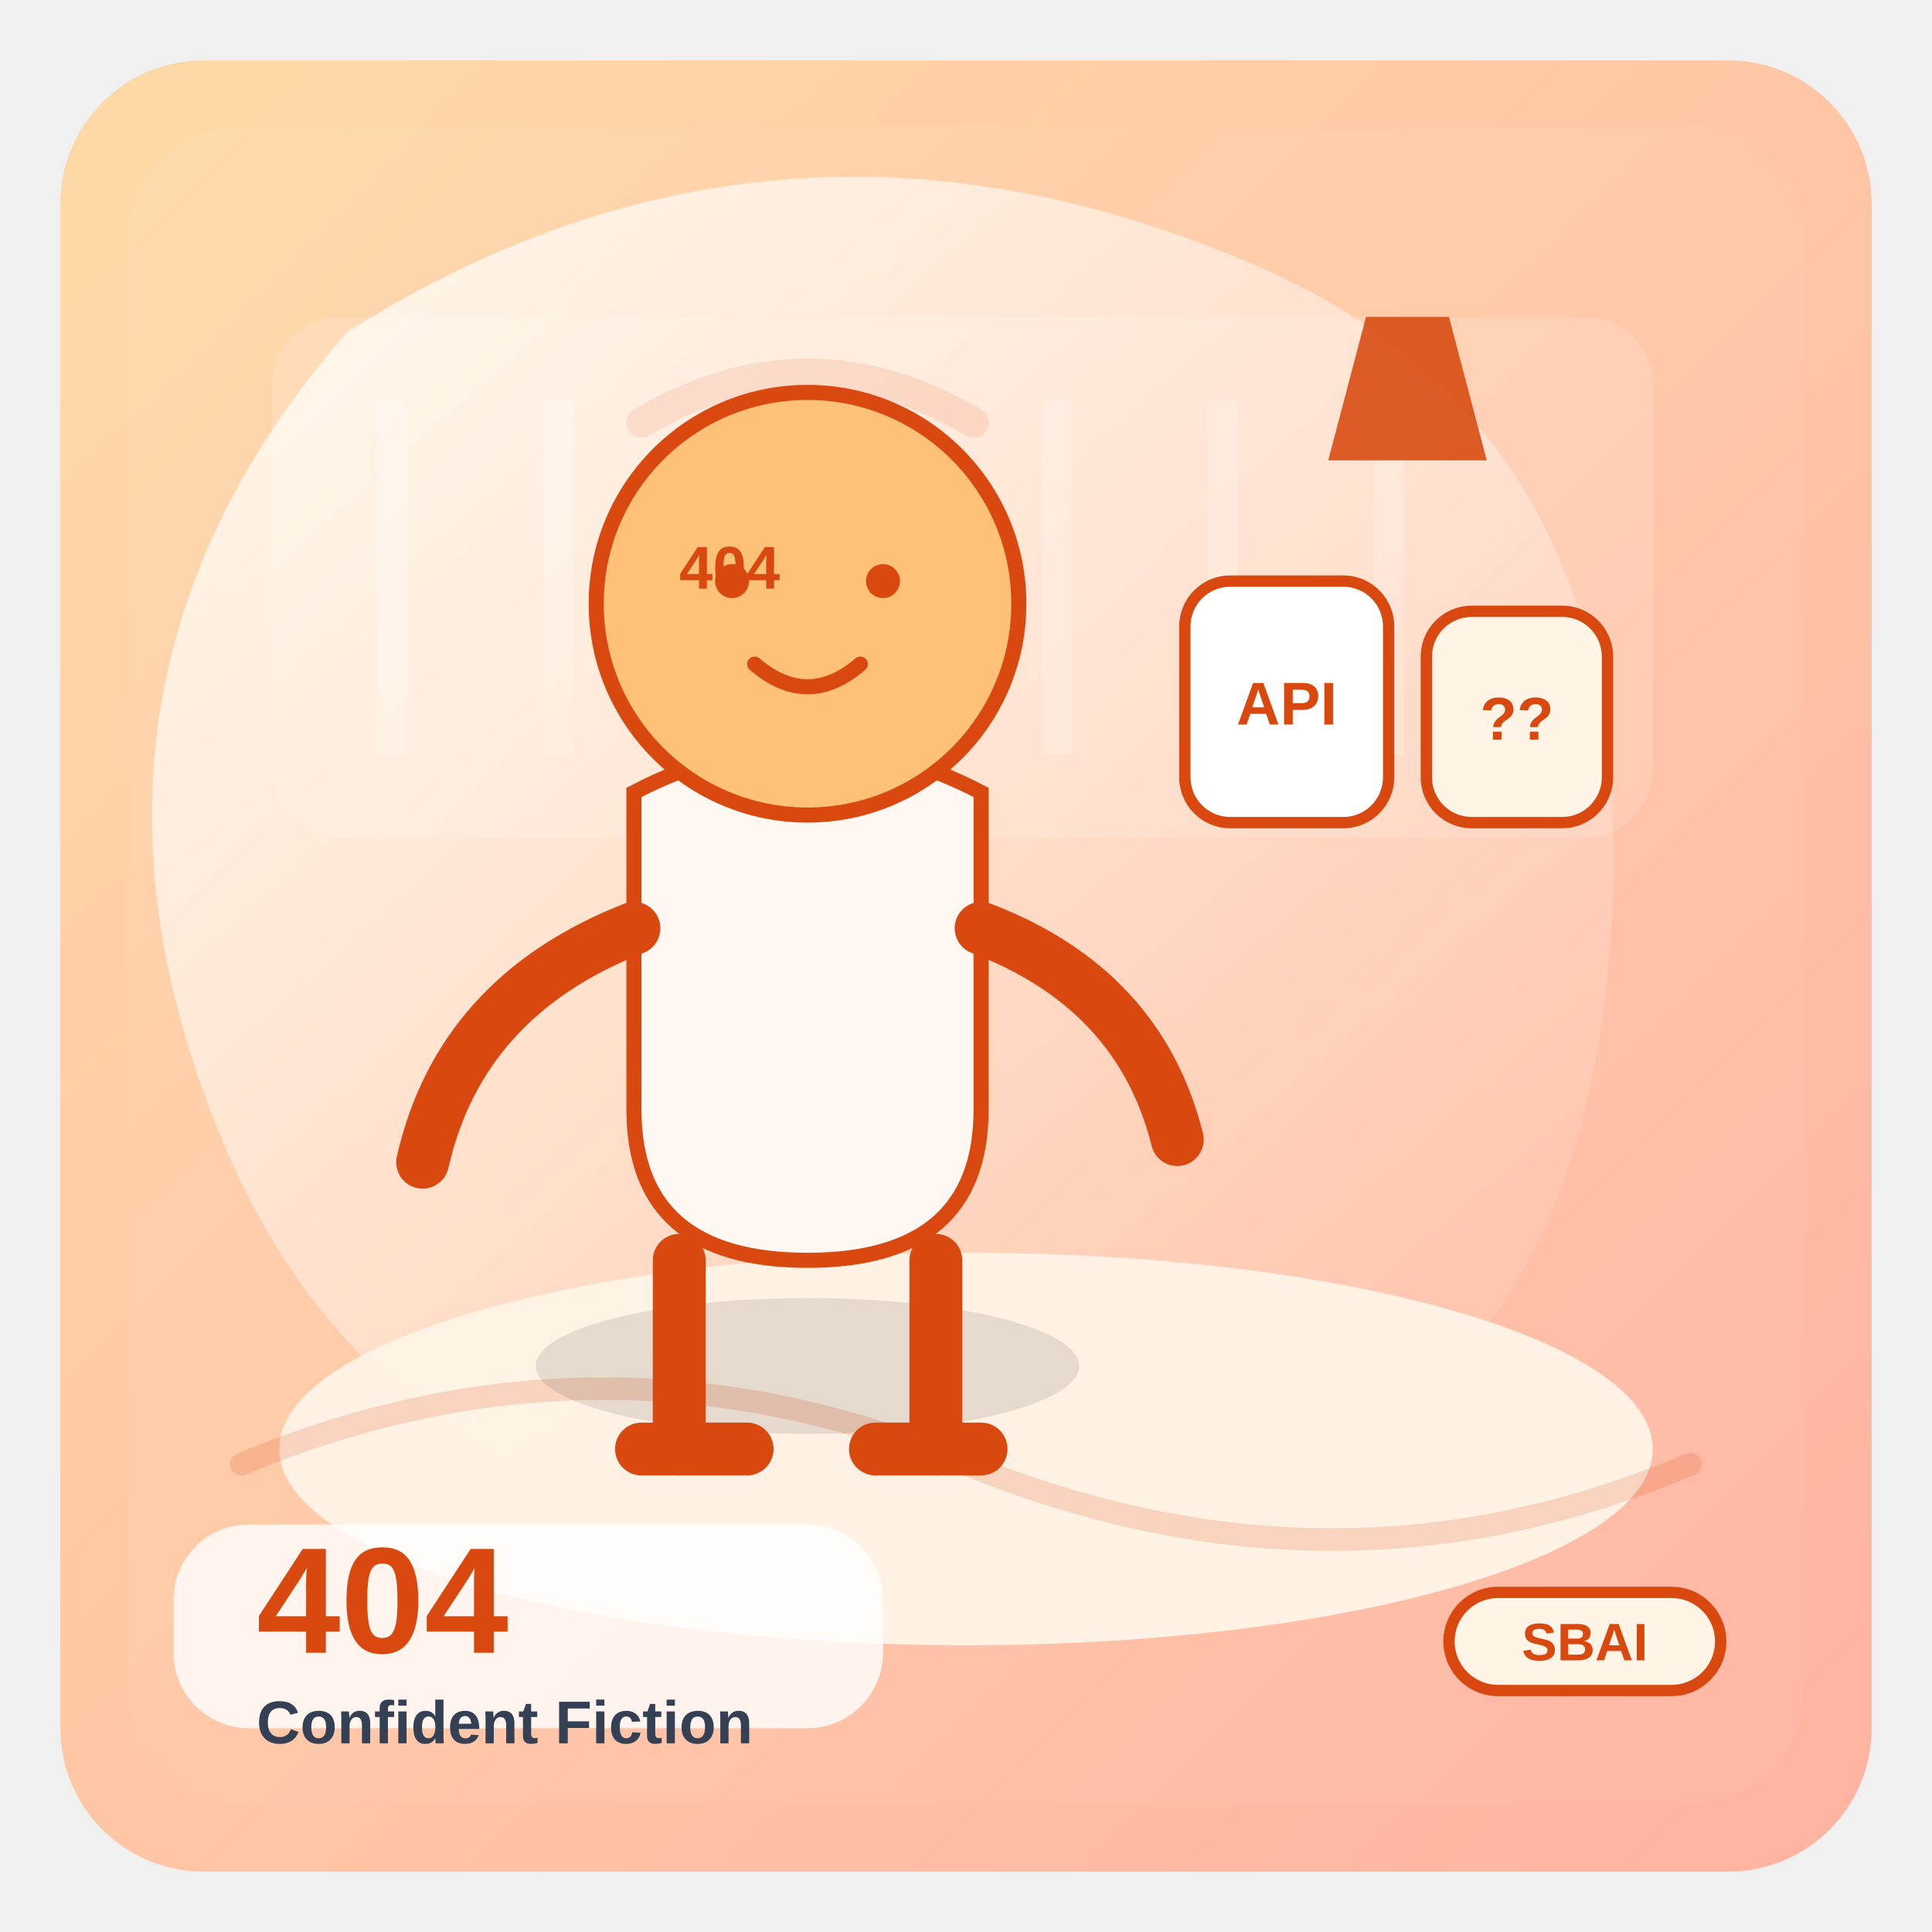
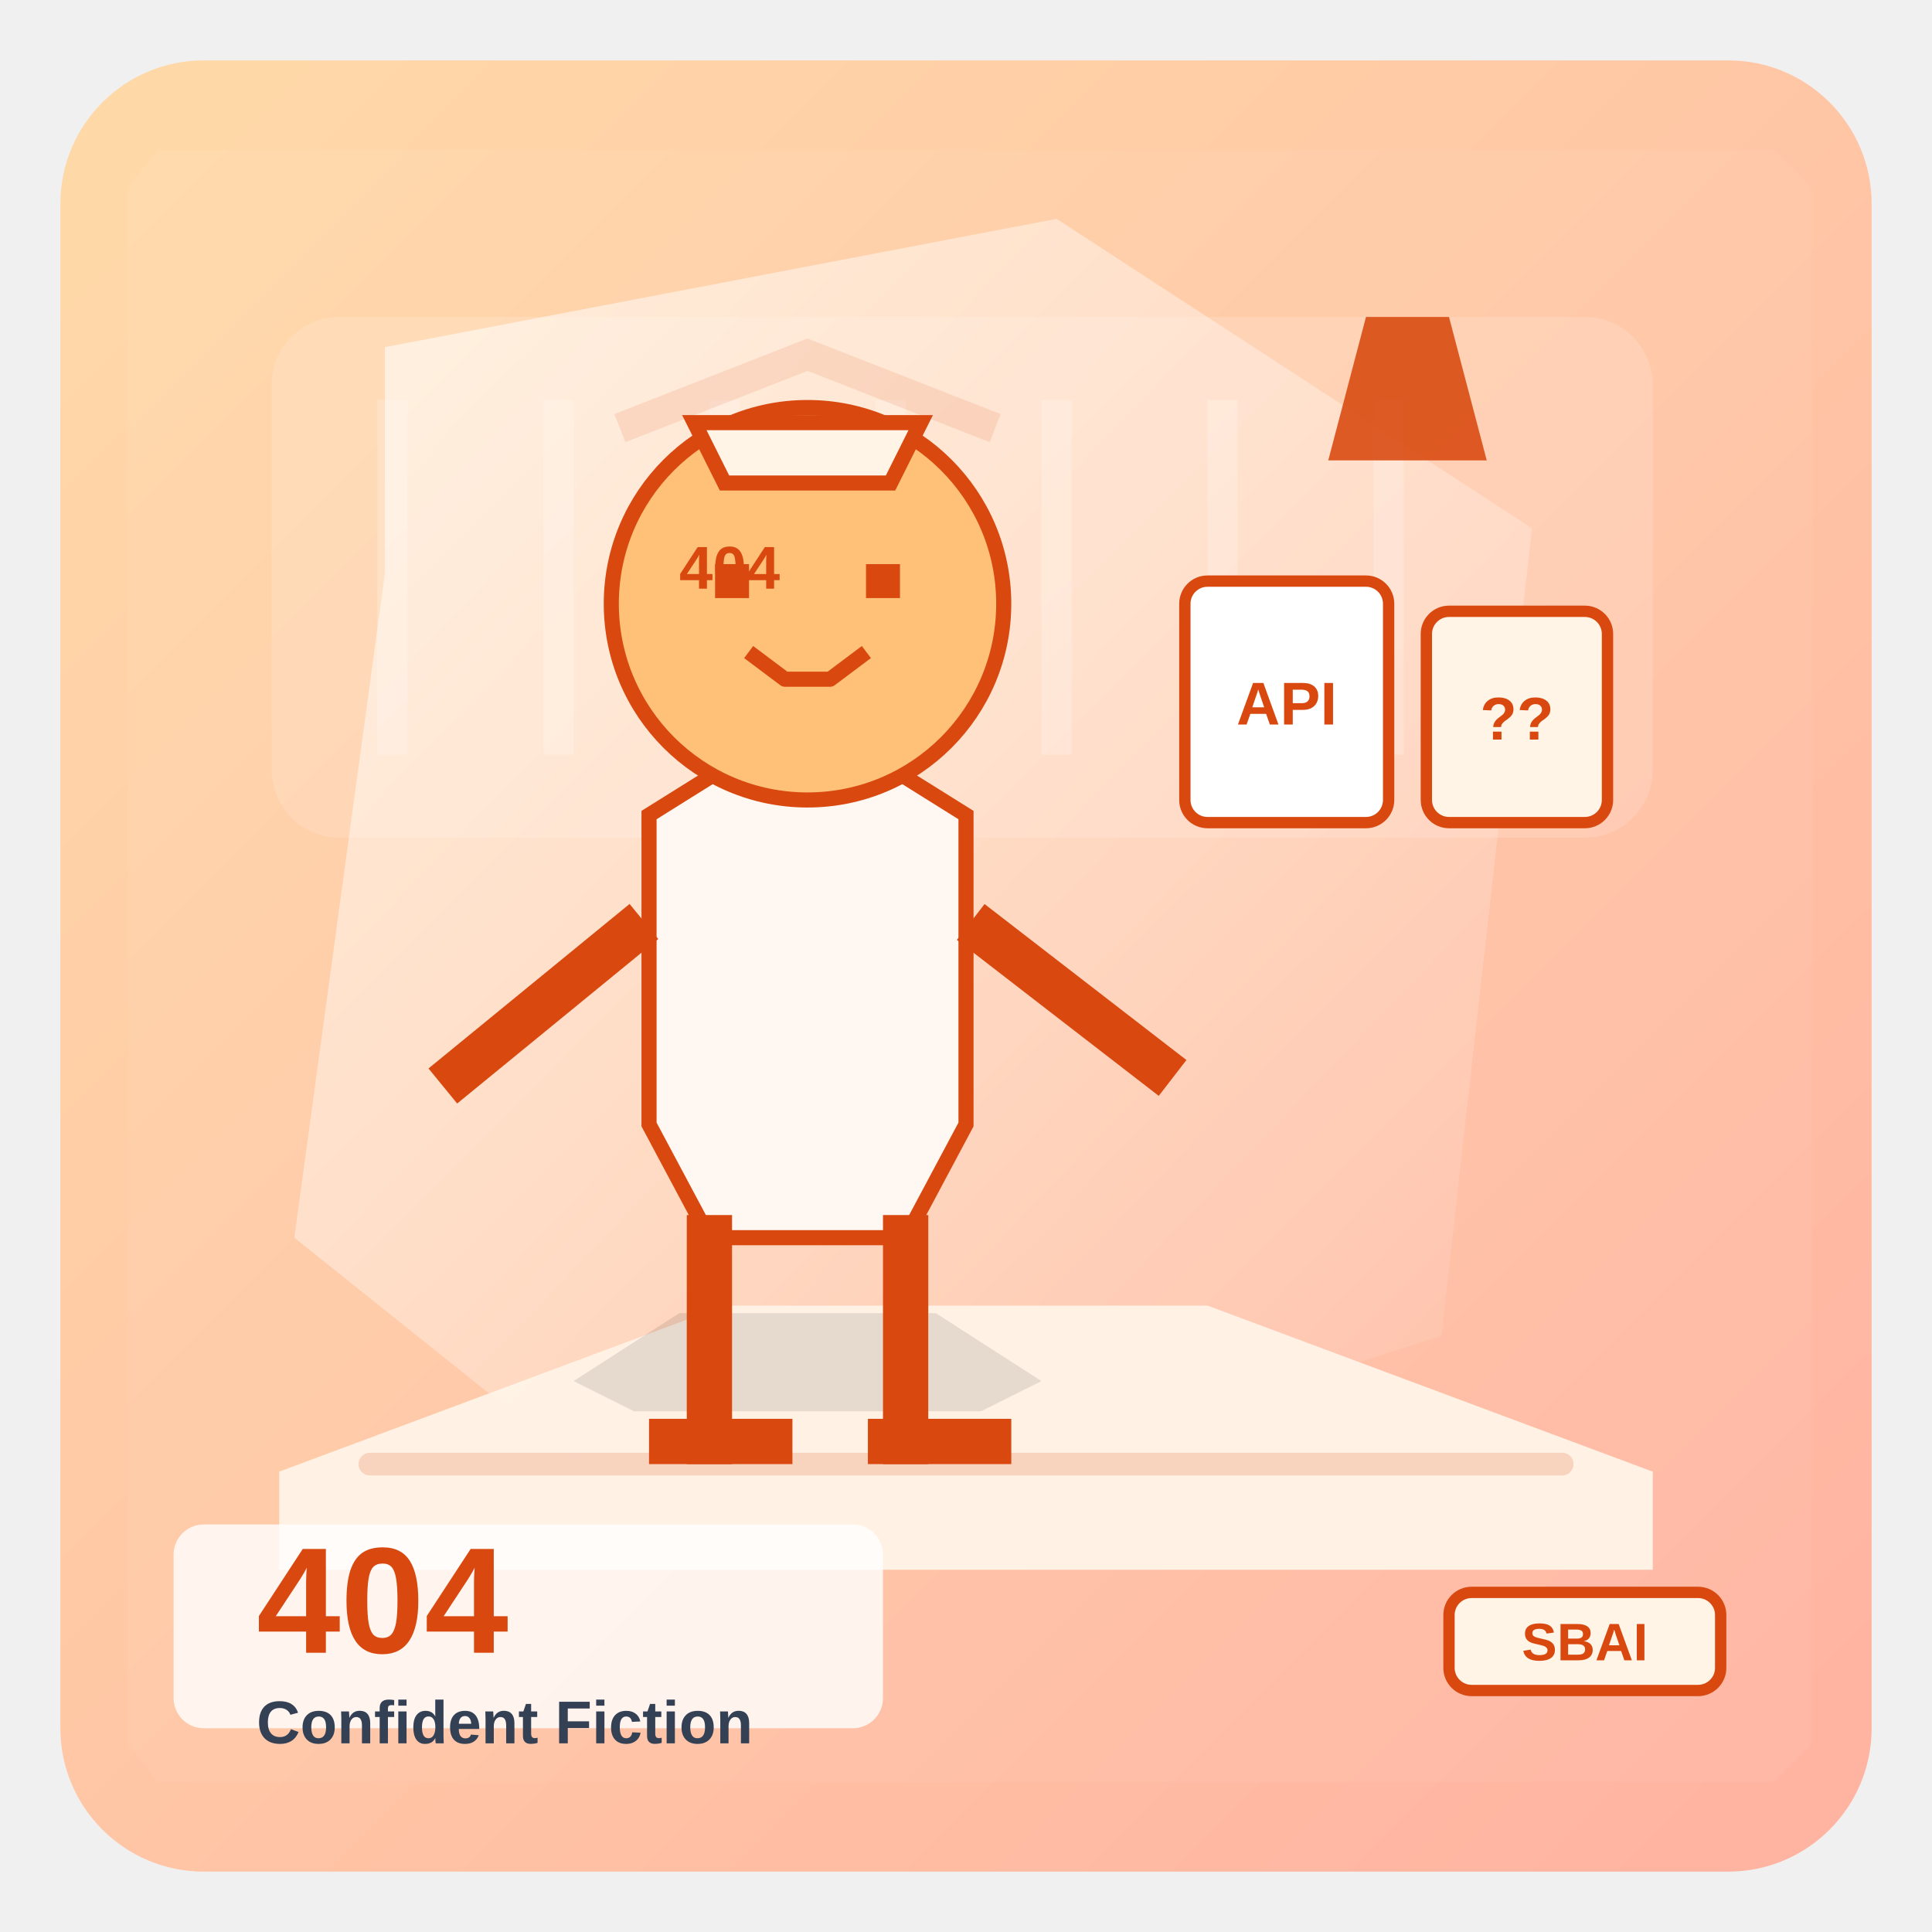
<svg xmlns="http://www.w3.org/2000/svg" width="512" height="512" viewBox="0 0 512 512" fill="none">
  <defs>
    <linearGradient id="bg" x1="44" y1="44" x2="468" y2="468" gradientUnits="userSpaceOnUse">
      <stop offset="0" stop-color="#FFD8A8" />
      <stop offset="1" stop-color="#FFB4A2" />
    </linearGradient>
-     <linearGradient id="light" x1="110" y1="62" x2="366" y2="352" gradientUnits="userSpaceOnUse">
-       <stop offset="0" stop-color="#FFFFFF" stop-opacity="0.72" />
-       <stop offset="1" stop-color="#FFFFFF" stop-opacity="0.1" />
+     <linearGradient id="light" x1="96" y1="72" x2="388" y2="352" gradientUnits="userSpaceOnUse">
+       <stop offset="0" stop-color="#FFFFFF" stop-opacity="0.58" />
+       <stop offset="1" stop-color="#FFFFFF" stop-opacity="0.08" />
    </linearGradient>
  </defs>
  <rect x="16" y="16" width="480" height="480" rx="38" fill="url(#bg)" />
-   <path d="M92 88 q114 -72 240 -18 q108 46 94 188 q-14 152 -178 154 q-144 2 -190 -112 q-48 -118 34 -212z" fill="url(#light)" />
-   <rect x="34" y="34" width="444" height="444" rx="30" fill="#FFFFFF" opacity="0.05" stroke="#FFFFFF" stroke-opacity="0.4" />
+   <path d="M102 92 l178 -34 l126 82 l-24 214 l-194 62 l-110 -88 l24 -176z" fill="url(#light)" />
+   <path d="M42 40 h428 l10 10 v412 l-10 10 h-428 l-8 -10 v-412z" fill="#FFFFFF" opacity="0.05" stroke="#FFFFFF" stroke-opacity="0.4" />
  <rect x="72" y="84" width="366" height="138" rx="18" fill="#FFFFFF" opacity="0.14" />
  <path d="M104 106 v94 M148 106 v94 M192 106 v94 M236 106 v94 M280 106 v94 M324 106 v94 M368 106 v94" stroke="#FFFFFF" stroke-width="8" opacity="0.2" />
-   <ellipse cx="256" cy="384" rx="182" ry="52" fill="#FFF4E6" opacity="0.96" />
-   <path d="M64 388 q96 -40 192 0 q98 40 192 0" fill="none" stroke="#D9480F" stroke-width="6" opacity="0.18" stroke-linecap="round" />
+   <path d="M74 390 l118 -44 h128 l118 44 v26 h-364z" fill="#FFF4E6" opacity="0.96" />
+   <path d="M98 388 h316" fill="none" stroke="#D9480F" stroke-width="6" opacity="0.18" stroke-linecap="round" />
  <g>
-     <ellipse cx="214" cy="362" rx="72" ry="18" fill="#000000" opacity="0.1" />
-     <path d="M168 210 q46 -24 92 0 v84 q0 40 -46 40 q-46 0 -46 -40z" fill="#FFF8F2" stroke="#D9480F" stroke-width="4" />
-     <path d="M180 334 v50 M248 334 v50" fill="none" stroke="#D9480F" stroke-width="14" stroke-linecap="round" />
-     <path d="M168 246 q-46 18 -56 62" fill="none" stroke="#D9480F" stroke-width="14" stroke-linecap="round" />
-     <path d="M260 246 q42 16 52 56" fill="none" stroke="#D9480F" stroke-width="14" stroke-linecap="round" />
-     <path d="M170 384 h28 M232 384 h28" fill="none" stroke="#D9480F" stroke-width="14" stroke-linecap="round" />
-     <circle cx="214" cy="160" r="56" fill="#FFC078" stroke="#D9480F" stroke-width="4" />
+     <path d="M152 366 l28 -18 h68 l28 18 l-16 8 h-92z" fill="#000000" opacity="0.1" />
+     <path d="M172 216 l32 -20 h20 l32 20 v82 l-16 30 h-52 l-16 -30z" fill="#FFF8F2" stroke="#D9480F" stroke-width="4" stroke-linejoin="miter" />
+     <path d="M188 328 v54 M240 328 v54" fill="none" stroke="#D9480F" stroke-width="12" stroke-linecap="square" />
+     <path d="M166 248 l-44 36 M262 248 l44 34" fill="none" stroke="#D9480F" stroke-width="12" stroke-linecap="square" />
+     <path d="M178 382 h26 M236 382 h26" fill="none" stroke="#D9480F" stroke-width="12" stroke-linecap="square" />
+     <circle cx="214" cy="160" r="52" fill="#FFC078" stroke="#D9480F" stroke-width="4" />
+     <path d="M184 112 h60 l-8 16 h-44z" fill="#FFF4E6" stroke="#D9480F" stroke-width="4" />
    <g transform="translate(214 154)">
      <g fill="#D9480F" stroke="#D9480F">
-         <circle cx="-20" cy="0" r="4" />
-         <circle cx="20" cy="0" r="4" />
-         <path d="M-14 22 q14 12 28 0" fill="none" stroke-width="4" stroke-linecap="round" />
+         <rect x="-24" y="-4" width="8" height="8" />
+         <rect x="16" y="-4" width="8" height="8" />
+         <path d="M-14 20 l8 6 h12 l8 -6" fill="none" stroke-width="4" stroke-linecap="square" stroke-linejoin="round" />
      </g>
    </g>
-     <path d="M170 112 q44 -26 88 0" fill="none" stroke="#D9480F" stroke-width="8" stroke-linecap="round" opacity="0.12" />
+     <path d="M168 112 l46 -18 l46 18" fill="none" stroke="#D9480F" stroke-width="8" stroke-linecap="square" opacity="0.12" />
    <text x="180" y="156" fill="#D9480F" fill-opacity="1.0" font-family="Avenir Next,Segoe UI,Arial,sans-serif" font-size="16" font-weight="900" text-anchor="start">404</text>
  </g>
  <g>
    <path d="M362 84 l22 0 10 38 h-42z" fill="#D9480F" opacity="0.88" />
    <g>
-       <rect x="314" y="154" width="54" height="64" rx="12" fill="#FFFFFF" stroke="#D9480F" stroke-width="3" />
+       <rect x="314" y="154" width="54" height="64" rx="6" fill="#FFFFFF" stroke="#D9480F" stroke-width="3" />
      <text x="341" y="192" fill="#D9480F" fill-opacity="1.0" font-family="Avenir Next,Segoe UI,Arial,sans-serif" font-size="16" font-weight="800" text-anchor="middle">API</text>
    </g>
    <g>
-       <rect x="378" y="162" width="48" height="56" rx="12" fill="#FFF4E6" stroke="#D9480F" stroke-width="3" />
+       <rect x="378" y="162" width="48" height="56" rx="6" fill="#FFF4E6" stroke="#D9480F" stroke-width="3" />
      <text x="402" y="196" fill="#D9480F" fill-opacity="1.0" font-family="Avenir Next,Segoe UI,Arial,sans-serif" font-size="16" font-weight="800" text-anchor="middle">??</text>
    </g>
  </g>
-   <rect x="46" y="404" width="188" height="54" rx="20" fill="#FFFFFF" opacity="0.8" />
+   <rect x="46" y="404" width="188" height="54" rx="8" fill="#FFFFFF" opacity="0.8" />
  <text x="68" y="438" fill="#D9480F" fill-opacity="1.0" font-family="Avenir Next,Segoe UI,Arial,sans-serif" font-size="40" font-weight="900" text-anchor="start">404</text>
  <text x="68" y="462" fill="#344054" fill-opacity="1.0" font-family="Avenir Next,Segoe UI,Arial,sans-serif" font-size="16" font-weight="700" text-anchor="start">Confident Fiction</text>
-   <rect x="384" y="422" width="72" height="26" rx="13" fill="#FFF4E6" stroke="#D9480F" stroke-width="3" />
+   <rect x="384" y="422" width="72" height="26" rx="6" fill="#FFF4E6" stroke="#D9480F" stroke-width="3" />
  <text x="420" y="440" fill="#D9480F" fill-opacity="1.0" font-family="Avenir Next,Segoe UI,Arial,sans-serif" font-size="14" font-weight="900" text-anchor="middle">SBAI</text>
</svg>
